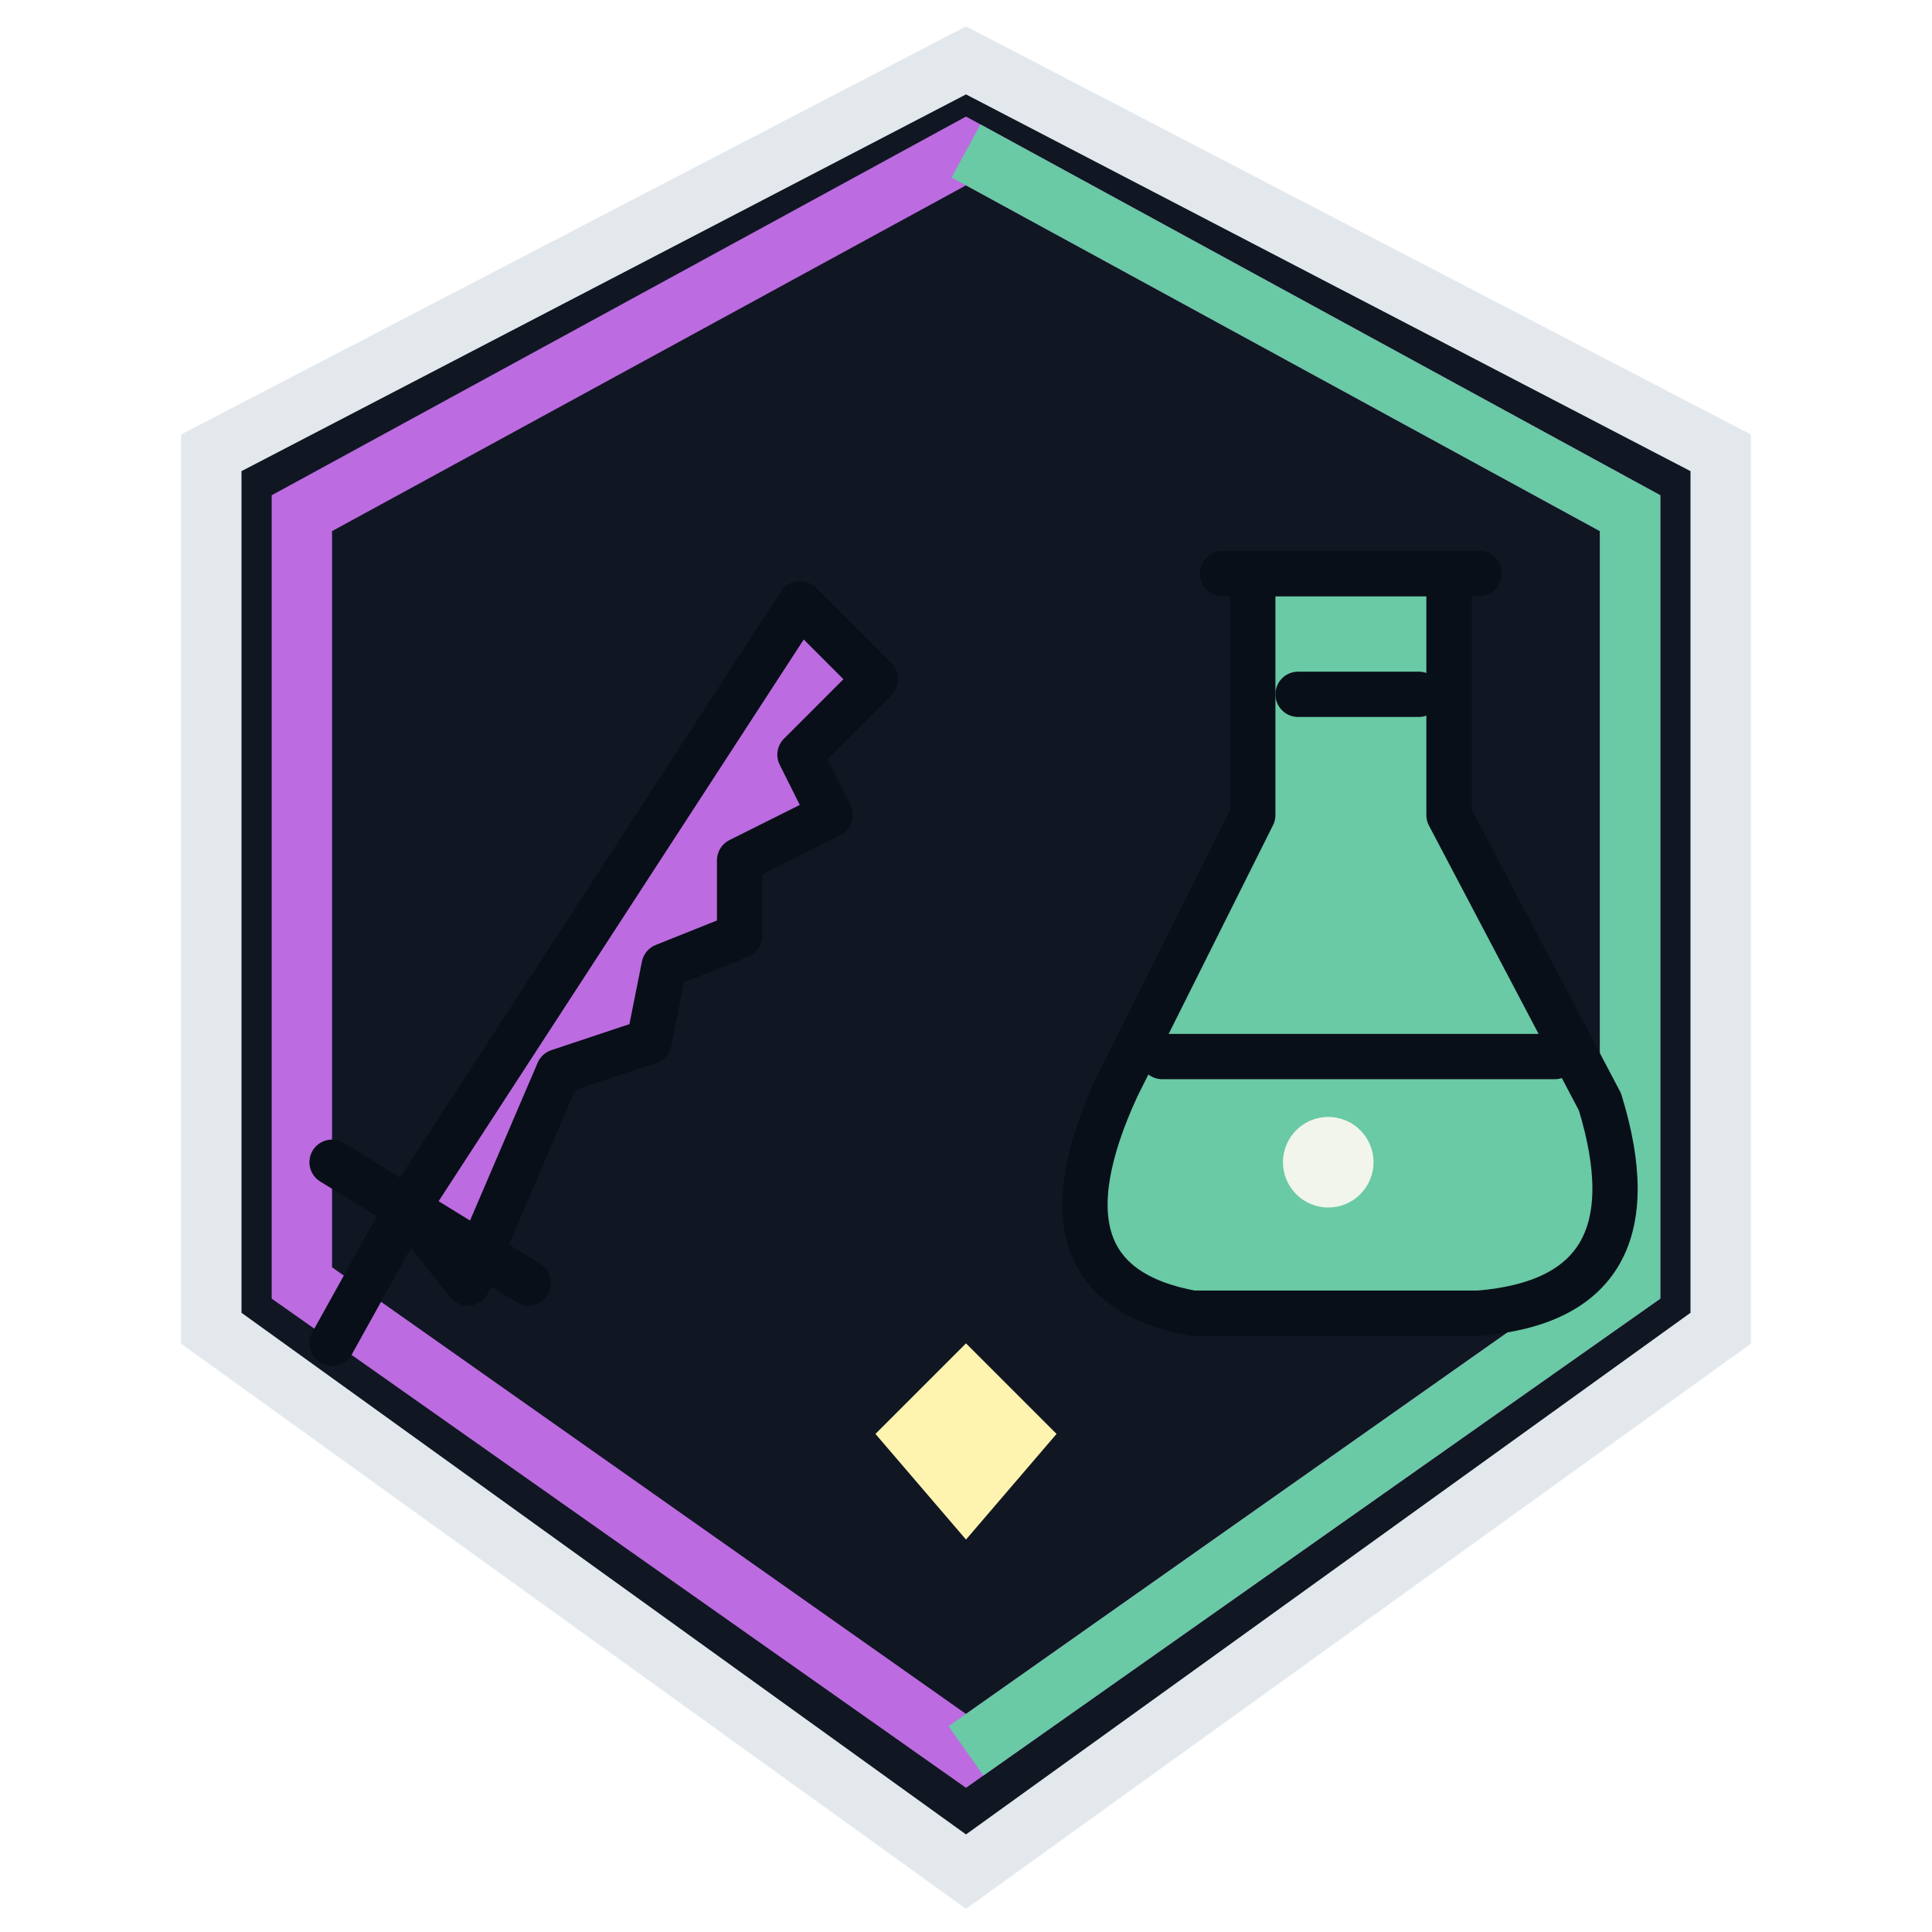
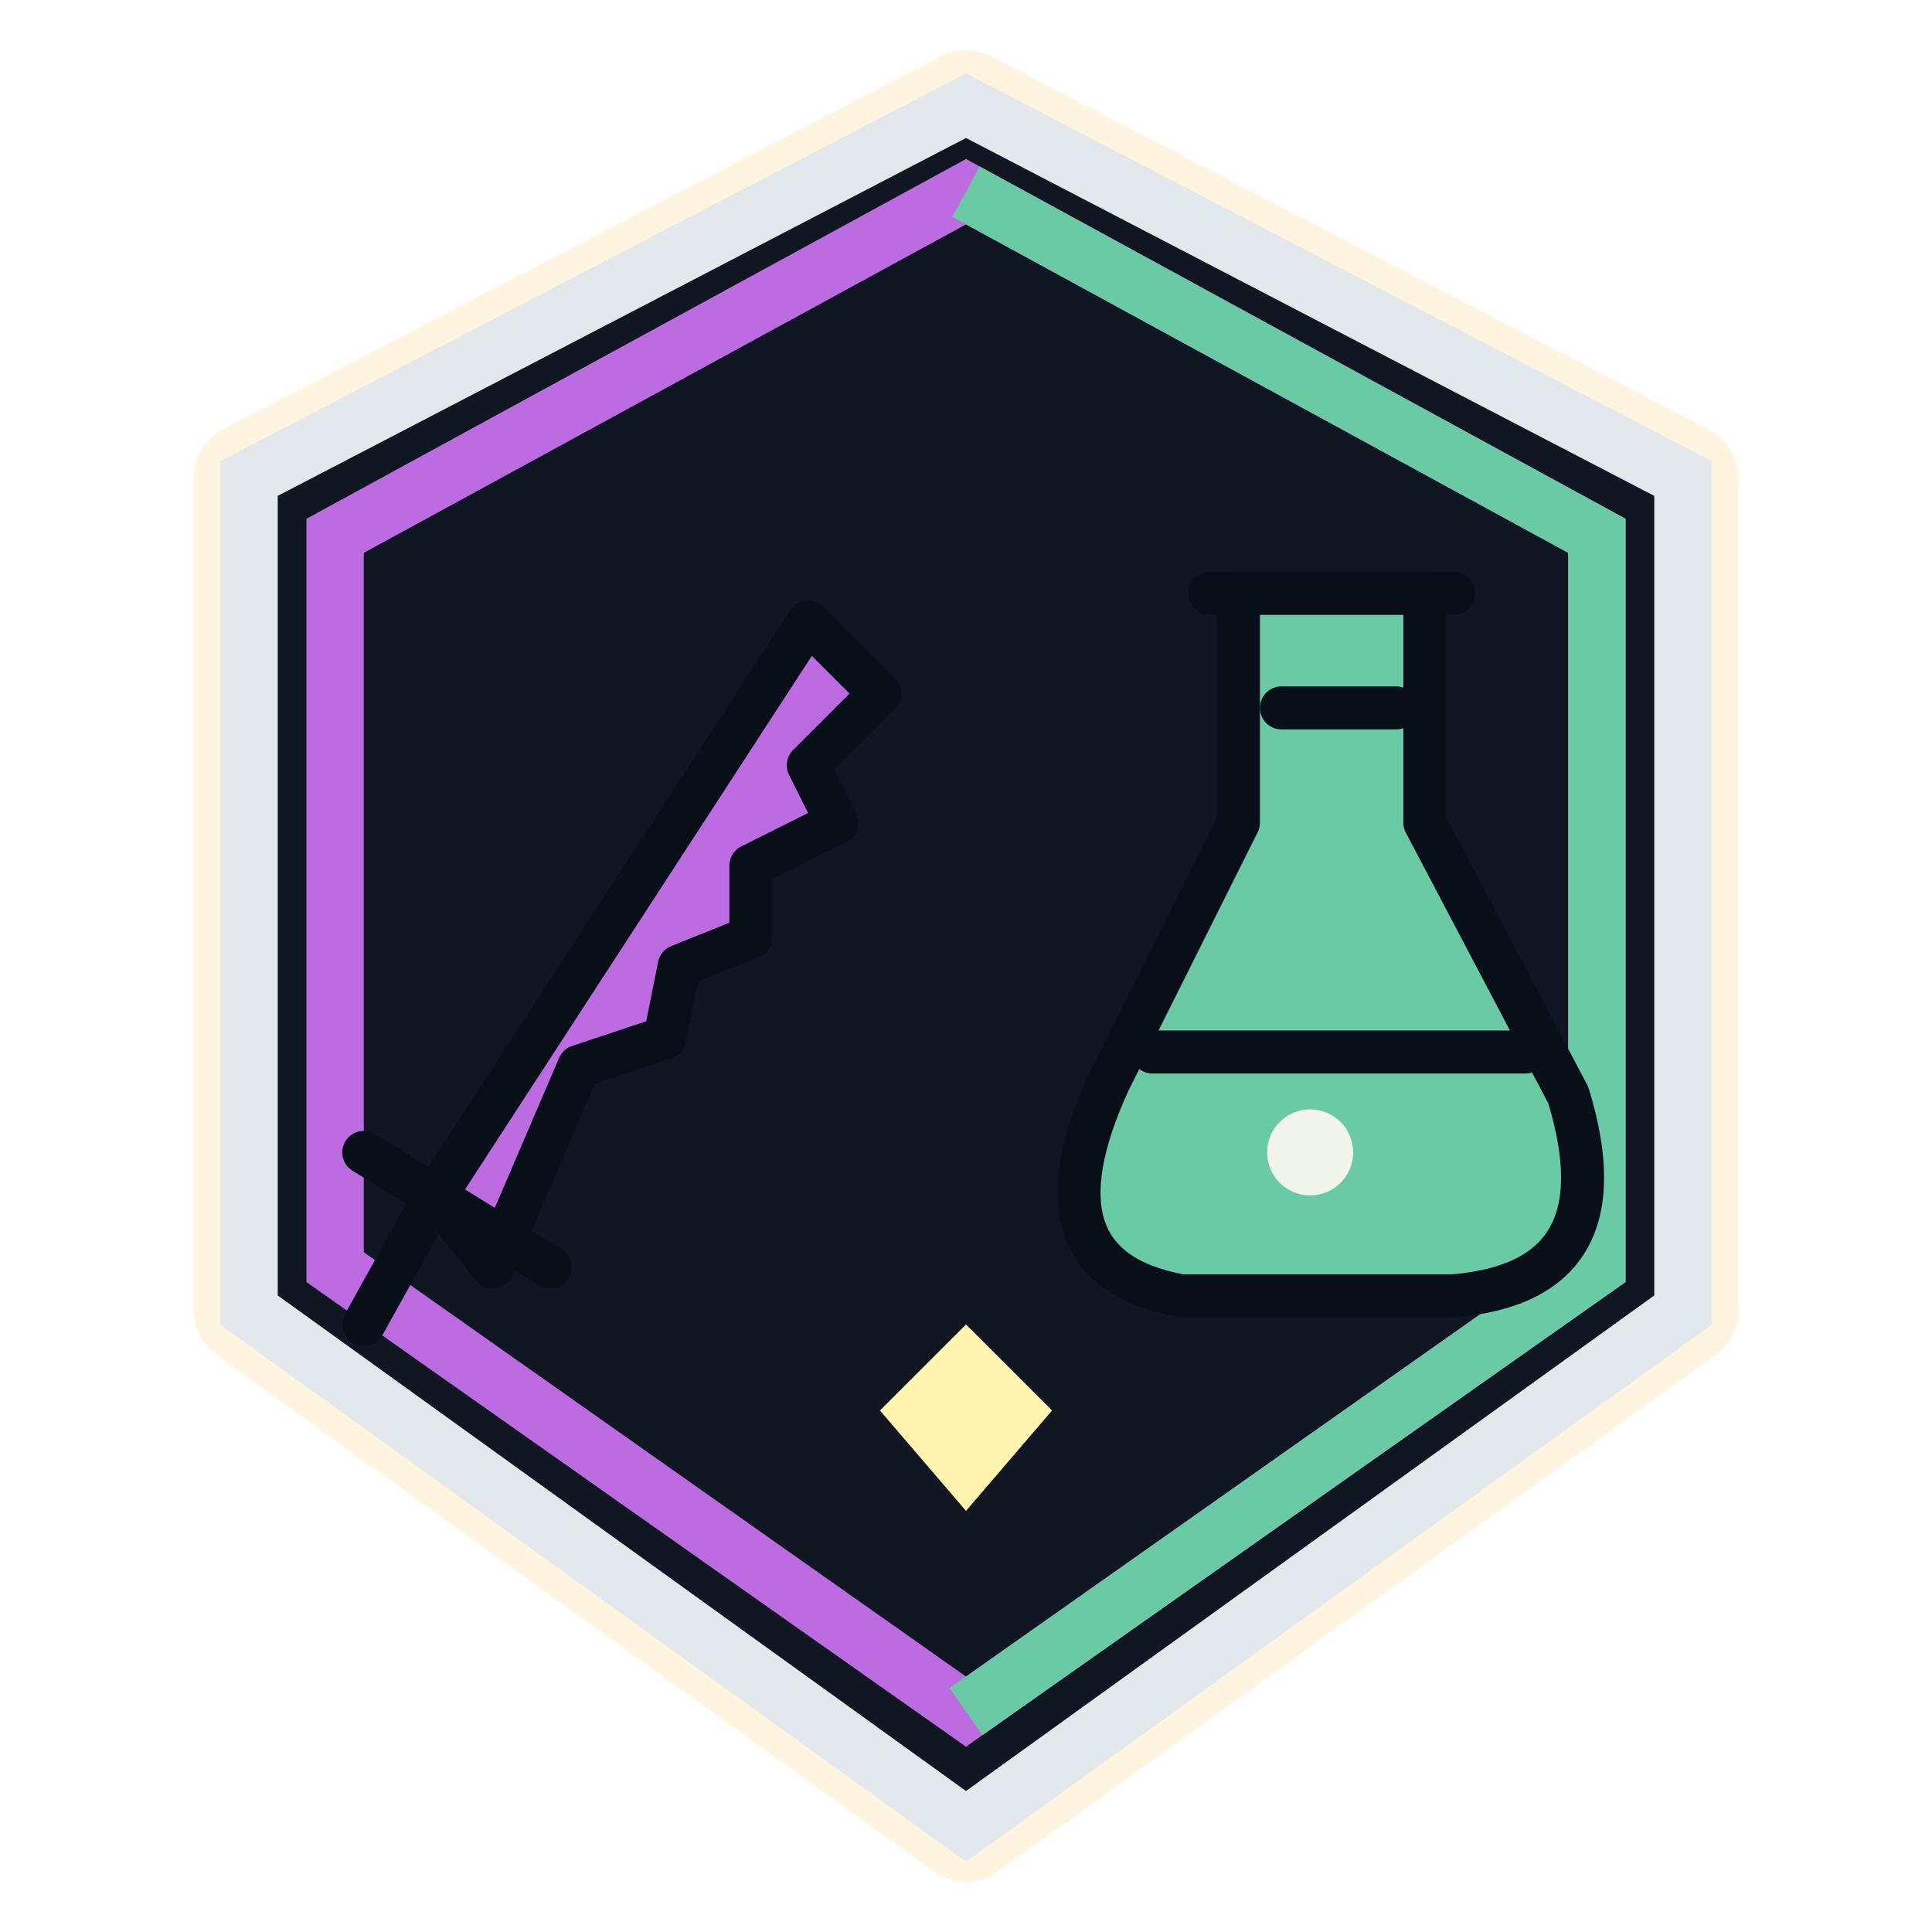
<svg xmlns="http://www.w3.org/2000/svg" width="128" height="128" viewBox="0 0 128 128">
-   <path d="M64 4L114 30V88L64 124 14 88V30Z" fill="#101722" stroke="#e3e8ed" stroke-width="4" />
-   <path d="M64 10L108 34V85L64 116 20 85V34Z" fill="none" stroke="#bd6be1" stroke-width="4" />
-   <path d="M64 10L108 34V85L64 116" fill="none" stroke="#69caa5" stroke-width="4" />
-   <g transform="translate(19 28)" stroke="#090f18" stroke-width="3" stroke-linejoin="round" stroke-linecap="round">
-     <path d="M8 52L34 12 39 17 34 22 36 26 30 29 30 34 25 36 24 41 18 43 12 57Z" fill="#bd6be1" />
-     <path d="M8 52L3 61M3 49L16 57" />
+   <g transform="translate(3.2 3.2) scale(.95)">
+     <path d="M64 4L114 30V88L64 124 14 88V30Z" fill="#fff4df" stroke="#fff4df" stroke-width="7.733" stroke-linejoin="round" stroke-linecap="round" />
+     <path d="M64 10L108 34V85L64 116 20 85V34Z" fill="none" stroke="#fff4df" stroke-width="7.733" stroke-linejoin="round" stroke-linecap="round" />
+     <path d="M64 10L108 34V85L64 116" fill="none" stroke="#fff4df" stroke-width="7.733" stroke-linejoin="round" stroke-linecap="round" />
+     <g transform="translate(19 28)" stroke="#090f18" stroke-width="3" stroke-linejoin="round" stroke-linecap="round">
+       <path d="M8 52L34 12 39 17 34 22 36 26 30 29 30 34 25 36 24 41 18 43 12 57Z" fill="#fff4df" stroke="#fff4df" stroke-linejoin="round" stroke-linecap="round" stroke-width="3.733" />
+       <path d="M8 52L3 61M3 49L16 57" fill="#fff4df" stroke="#fff4df" stroke-linejoin="round" stroke-linecap="round" stroke-width="3.733" />
+     </g>
+     <g transform="translate(67 28)" stroke="#090f18" stroke-width="3" stroke-linejoin="round" stroke-linecap="round">
+       <path d="M16 10H29V26L39 45Q43 58 31 59H12Q1 57 7 44L16 26Z" fill="#fff4df" stroke="#fff4df" stroke-linejoin="round" stroke-linecap="round" stroke-width="3.733" />
+       <path d="M10 42H36M14 10H31M19 18H27" fill="#fff4df" stroke="#fff4df" stroke-linejoin="round" stroke-linecap="round" stroke-width="3.733" />
+       <circle cx="21" cy="49" r="3" fill="#fff4df" stroke="#fff4df" stroke-linejoin="round" stroke-linecap="round" stroke-width="3.733" />
+     </g>
+     <path d="M58 95L64 89 70 95 64 102Z" fill="#fff4df" stroke="#fff4df" stroke-linejoin="round" stroke-linecap="round" stroke-width="3.733" />
  </g>
-   <g transform="translate(67 28)" stroke="#090f18" stroke-width="3" stroke-linejoin="round" stroke-linecap="round">
-     <path d="M16 10H29V26L39 45Q43 58 31 59H12Q1 57 7 44L16 26Z" fill="#69caa5" />
-     <path d="M10 42H36M14 10H31M19 18H27" />
-     <circle cx="21" cy="49" r="3" fill="#f2f5eb" stroke="none" />
+   <g transform="translate(3.2 3.2) scale(.95)">
+     <path d="M64 4L114 30V88L64 124 14 88V30Z" fill="#101722" stroke="#e3e8ed" stroke-width="4" />
+     <path d="M64 10L108 34V85L64 116 20 85V34Z" fill="none" stroke="#bd6be1" stroke-width="4" />
+     <path d="M64 10L108 34V85L64 116" fill="none" stroke="#69caa5" stroke-width="4" />
+     <g transform="translate(19 28)" stroke="#090f18" stroke-width="3" stroke-linejoin="round" stroke-linecap="round">
+       <path d="M8 52L34 12 39 17 34 22 36 26 30 29 30 34 25 36 24 41 18 43 12 57Z" fill="#bd6be1" />
+       <path d="M8 52L3 61M3 49L16 57" />
+     </g>
+     <g transform="translate(67 28)" stroke="#090f18" stroke-width="3" stroke-linejoin="round" stroke-linecap="round">
+       <path d="M16 10H29V26L39 45Q43 58 31 59H12Q1 57 7 44L16 26Z" fill="#69caa5" />
+       <path d="M10 42H36M14 10H31M19 18H27" />
+       <circle cx="21" cy="49" r="3" fill="#f2f5eb" stroke="none" />
+     </g>
+     <path d="M58 95L64 89 70 95 64 102Z" fill="#fff3b0" />
  </g>
-   <path d="M58 95L64 89 70 95 64 102Z" fill="#fff3b0" />
</svg>
